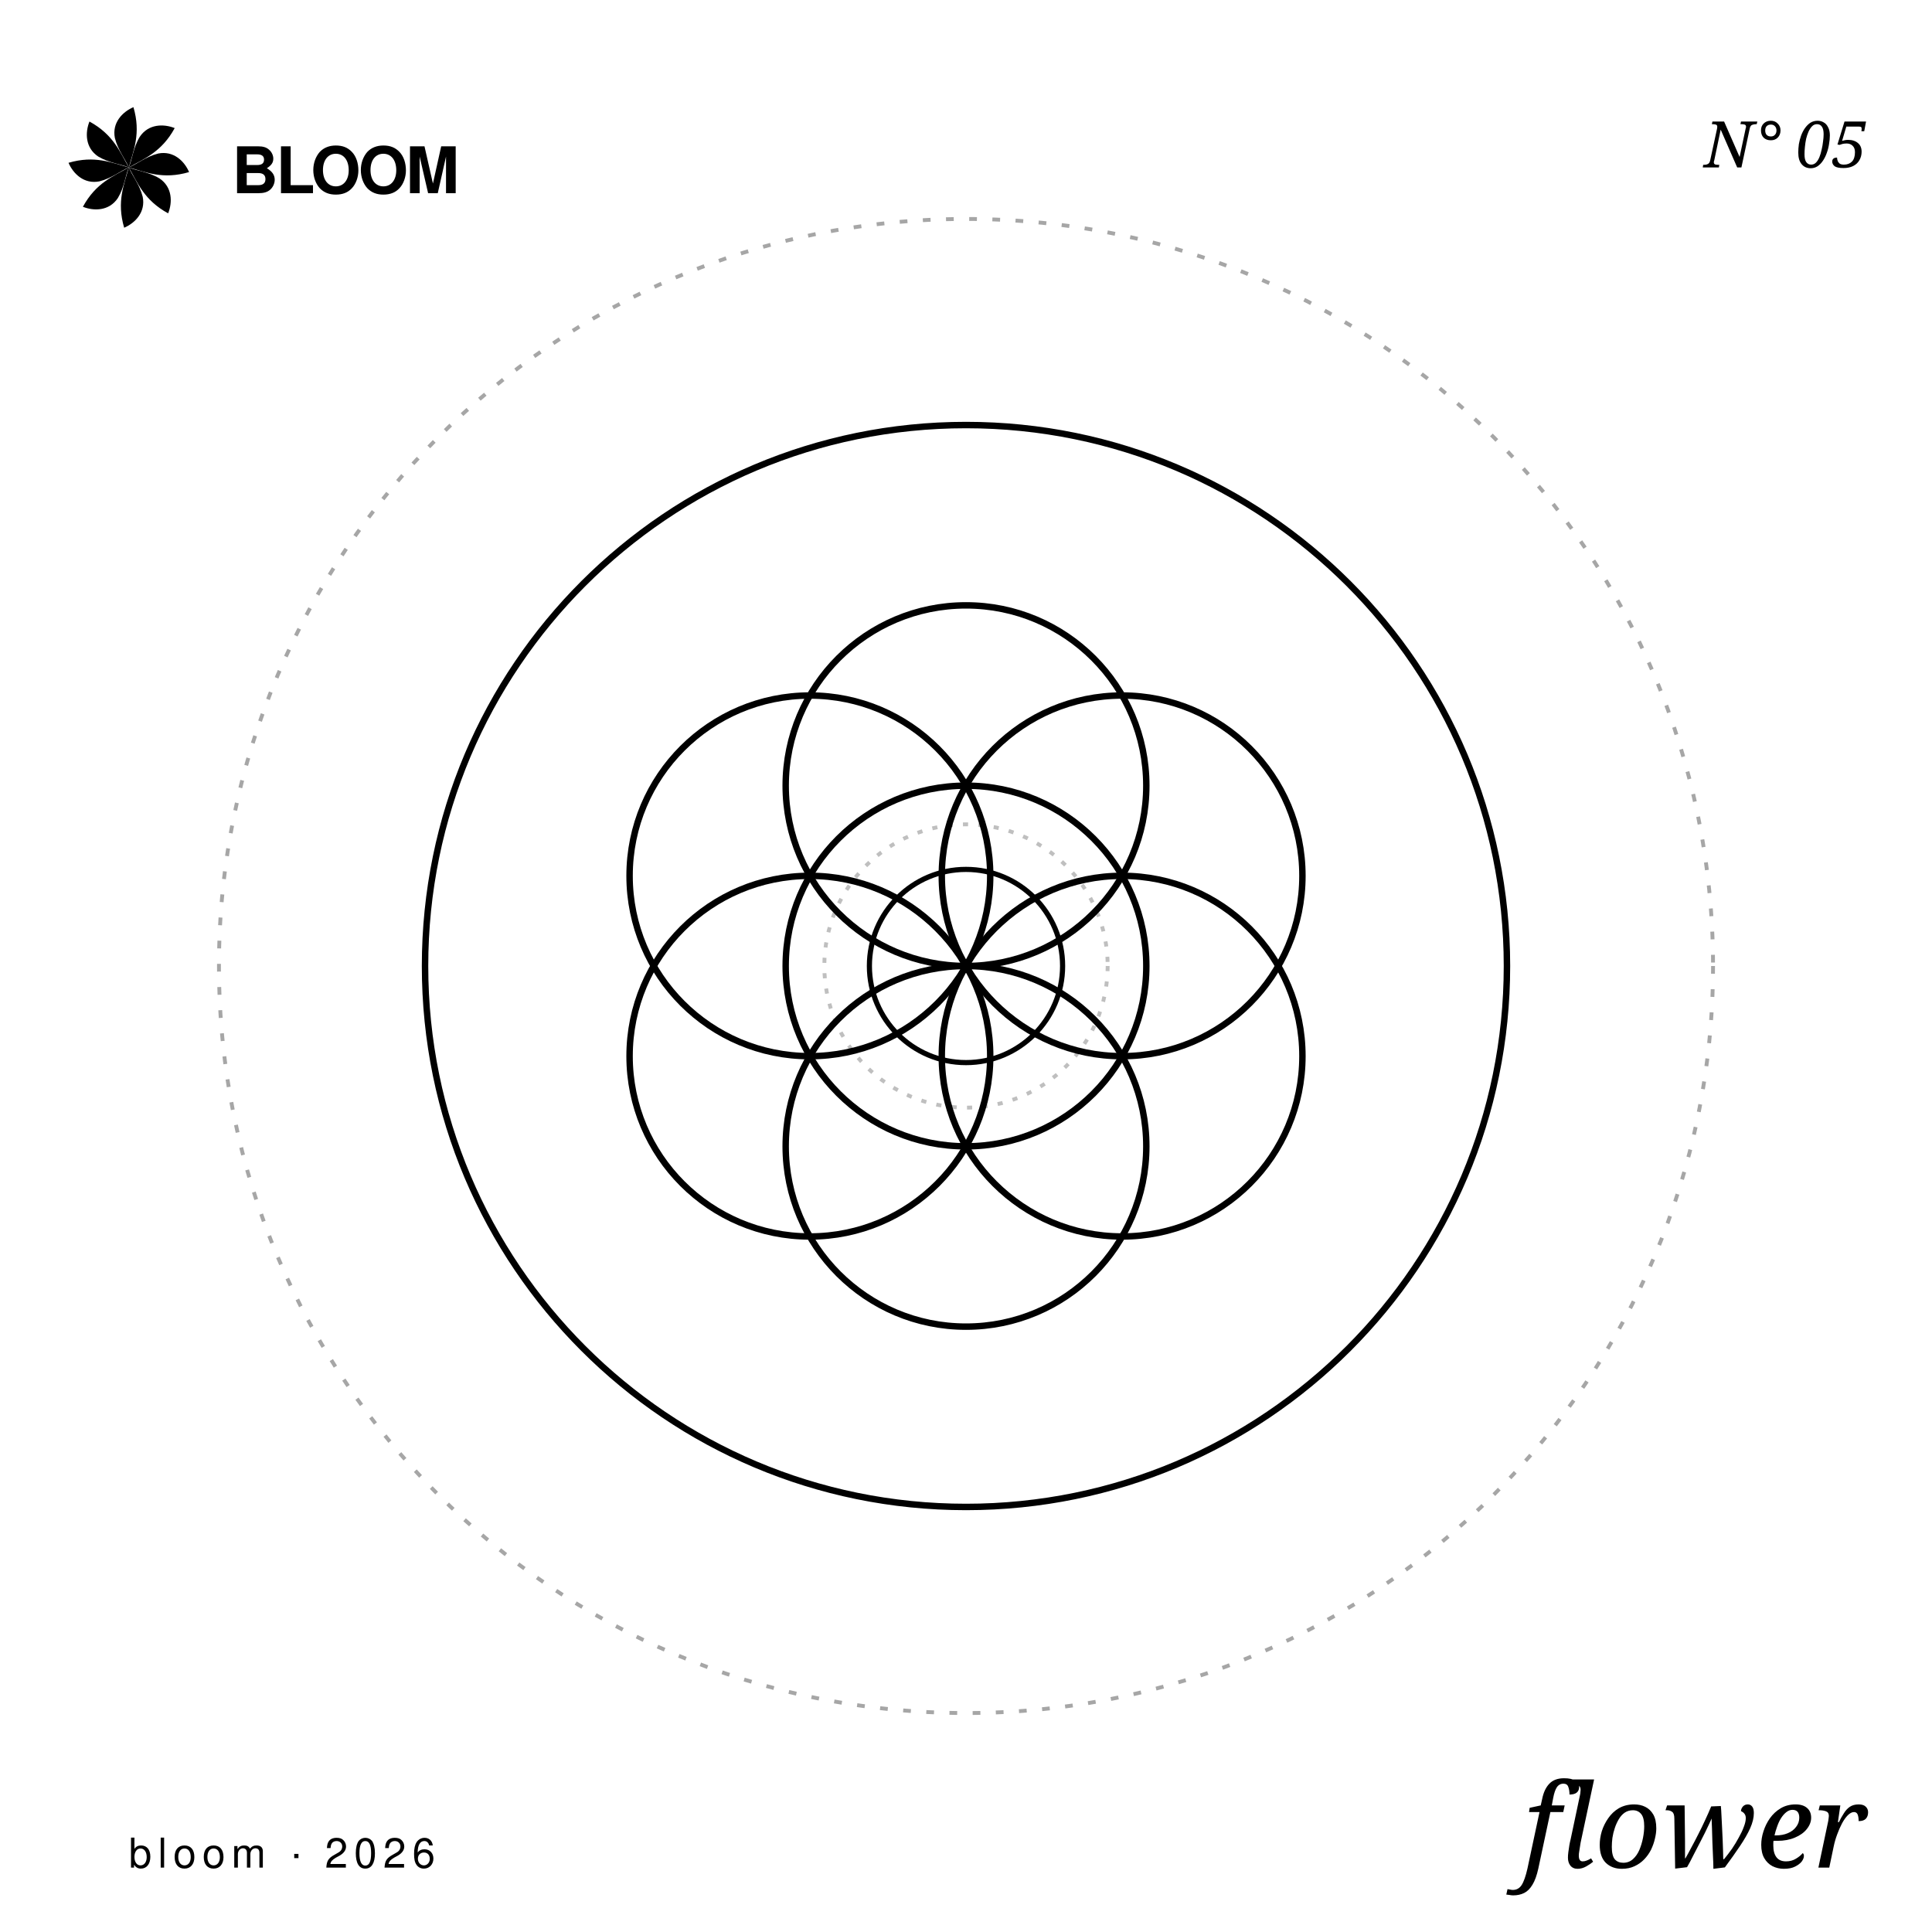
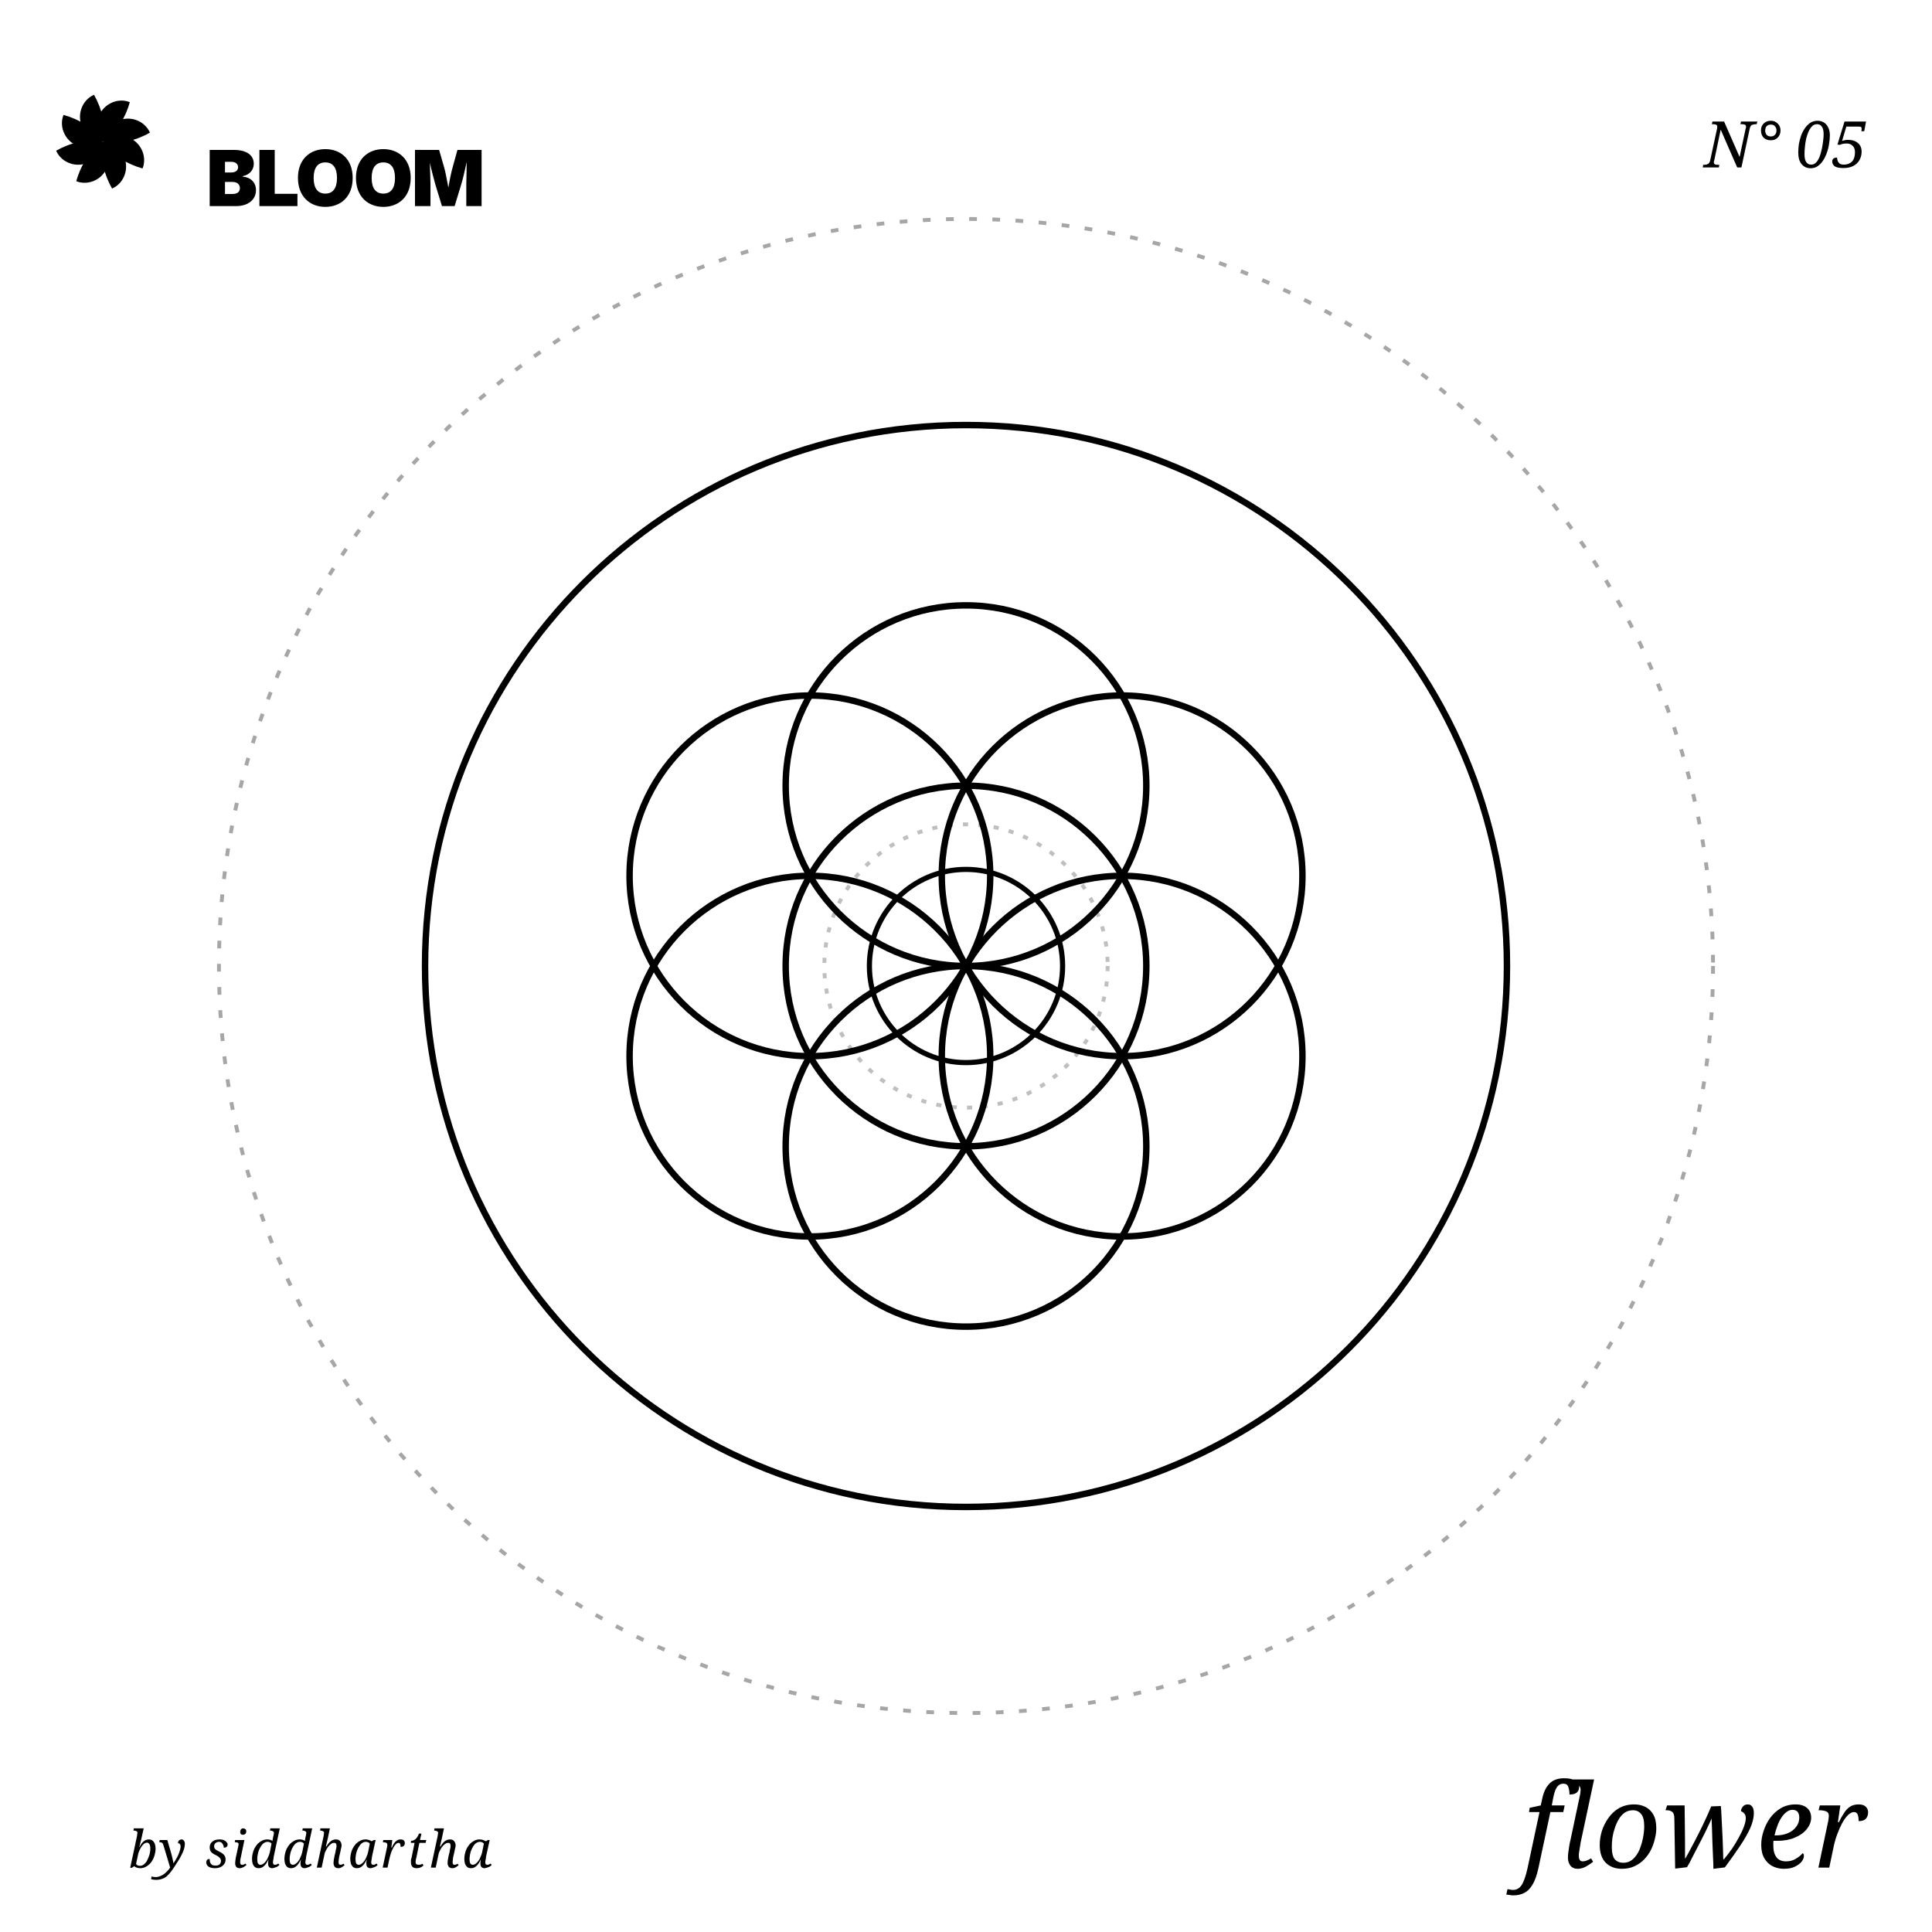
<svg xmlns="http://www.w3.org/2000/svg" viewBox="-75 -75 150 150" width="600" height="600">
  <circle r="58" fill="none" stroke="#000" stroke-width="0.3" stroke-dasharray="0.6,1.2" opacity="0.35" />
  <circle r="7.5" fill="none" stroke="#000" stroke-width="0.4" />
  <circle r="11" fill="none" stroke="#000" stroke-width="0.3" stroke-dasharray="0.4,0.8" opacity="0.25" />
  <g fill="none" stroke="#000" stroke-width="0.5">
    <circle cx="0.00" cy="0.00" r="14" />
    <circle cx="0.00" cy="-14.00" r="14" />
    <circle cx="12.12" cy="-7.00" r="14" />
    <circle cx="12.12" cy="7.00" r="14" />
    <circle cx="0.00" cy="14.00" r="14" />
    <circle cx="-12.12" cy="7.00" r="14" />
    <circle cx="-12.12" cy="-7.00" r="14" />
    <circle r="42" />
  </g>
-   <g transform="translate(-65 -62)">
-     <g transform="scale(0.06)">
-       <path d="M 0,0 C 6,-22 16,-44 6,-78 C -8,-72 -22,-58 -18,-38 C -14,-22 -4,-10 0,0 Z" fill="#000" stroke="none" transform="rotate(0)" />
-       <path d="M 0,0 C 6,-22 16,-44 6,-78 C -8,-72 -22,-58 -18,-38 C -14,-22 -4,-10 0,0 Z" fill="#000" stroke="none" transform="rotate(45)" />
-       <path d="M 0,0 C 6,-22 16,-44 6,-78 C -8,-72 -22,-58 -18,-38 C -14,-22 -4,-10 0,0 Z" fill="#000" stroke="none" transform="rotate(90)" />
-       <path d="M 0,0 C 6,-22 16,-44 6,-78 C -8,-72 -22,-58 -18,-38 C -14,-22 -4,-10 0,0 Z" fill="#000" stroke="none" transform="rotate(135)" />
-       <path d="M 0,0 C 6,-22 16,-44 6,-78 C -8,-72 -22,-58 -18,-38 C -14,-22 -4,-10 0,0 Z" fill="#000" stroke="none" transform="rotate(180)" />
-       <path d="M 0,0 C 6,-22 16,-44 6,-78 C -8,-72 -22,-58 -18,-38 C -14,-22 -4,-10 0,0 Z" fill="#000" stroke="none" transform="rotate(225)" />
-       <path d="M 0,0 C 6,-22 16,-44 6,-78 C -8,-72 -22,-58 -18,-38 C -14,-22 -4,-10 0,0 Z" fill="#000" stroke="none" transform="rotate(270)" />
-       <path d="M 0,0 C 6,-22 16,-44 6,-78 C -8,-72 -22,-58 -18,-38 C -14,-22 -4,-10 0,0 Z" fill="#000" stroke="none" transform="rotate(315)" />
+   <g transform="translate(-67 -62)">
+     <g transform="translate(0 -2) scale(0.07)">
+       <path d="M 0,0 C 4,-18 -2,-38 -10,-52 C -24,-46 -30,-28 -22,-14 C -14,-6 -5,-3 0,0 Z" fill="#000" stroke="none" transform="rotate(0)" />
+       <path d="M 0,0 C 4,-18 -2,-38 -10,-52 C -24,-46 -30,-28 -22,-14 C -14,-6 -5,-3 0,0 Z" fill="#000" stroke="none" transform="rotate(45)" />
+       <path d="M 0,0 C 4,-18 -2,-38 -10,-52 C -24,-46 -30,-28 -22,-14 C -14,-6 -5,-3 0,0 Z" fill="#000" stroke="none" transform="rotate(90)" />
+       <path d="M 0,0 C 4,-18 -2,-38 -10,-52 C -24,-46 -30,-28 -22,-14 C -14,-6 -5,-3 0,0 Z" fill="#000" stroke="none" transform="rotate(135)" />
+       <path d="M 0,0 C 4,-18 -2,-38 -10,-52 C -24,-46 -30,-28 -22,-14 C -14,-6 -5,-3 0,0 Z" fill="#000" stroke="none" transform="rotate(180)" />
+       <path d="M 0,0 C 4,-18 -2,-38 -10,-52 C -24,-46 -30,-28 -22,-14 C -14,-6 -5,-3 0,0 Z" fill="#000" stroke="none" transform="rotate(225)" />
+       <path d="M 0,0 C 4,-18 -2,-38 -10,-52 C -24,-46 -30,-28 -22,-14 C -14,-6 -5,-3 0,0 Z" fill="#000" stroke="none" transform="rotate(270)" />
+       <path d="M 0,0 C 4,-18 -2,-38 -10,-52 C -24,-46 -30,-28 -22,-14 C -14,-6 -5,-3 0,0 Z" fill="#000" stroke="none" transform="rotate(315)" />
    </g>
-     <text x="8" y="2" font-family="Helvetica, Arial Black, sans-serif" font-weight="900" font-size="5" letter-spacing="-0.2" fill="#000">BLOOM</text>
+     <text x="8" y="3" font-family="Avenir Next Rounded Bold, Helvetica Rounded, SF Pro Rounded, Inter, sans-serif" font-weight="900" font-size="6" letter-spacing="-0.15" fill="#000">BLOOM</text>
  </g>
  <text x="70" y="-62" text-anchor="end" font-family="EB Garamond, Georgia, serif" font-style="italic" font-size="5" fill="#000">N° 05</text>
-   <text x="-65" y="70" font-family="Helvetica, Arial, sans-serif" font-size="3.2" letter-spacing="0.15em" fill="#000">bloom · 2026</text>
+   <text x="-65" y="70" font-family="EB Garamond, Georgia, serif" font-style="italic" font-size="4" letter-spacing="0.05em" fill="#000">by siddhartha</text>
  <text x="70" y="70" text-anchor="end" font-family="EB Garamond, Georgia, serif" font-style="italic" font-size="9" fill="#000">flower</text>
</svg>
